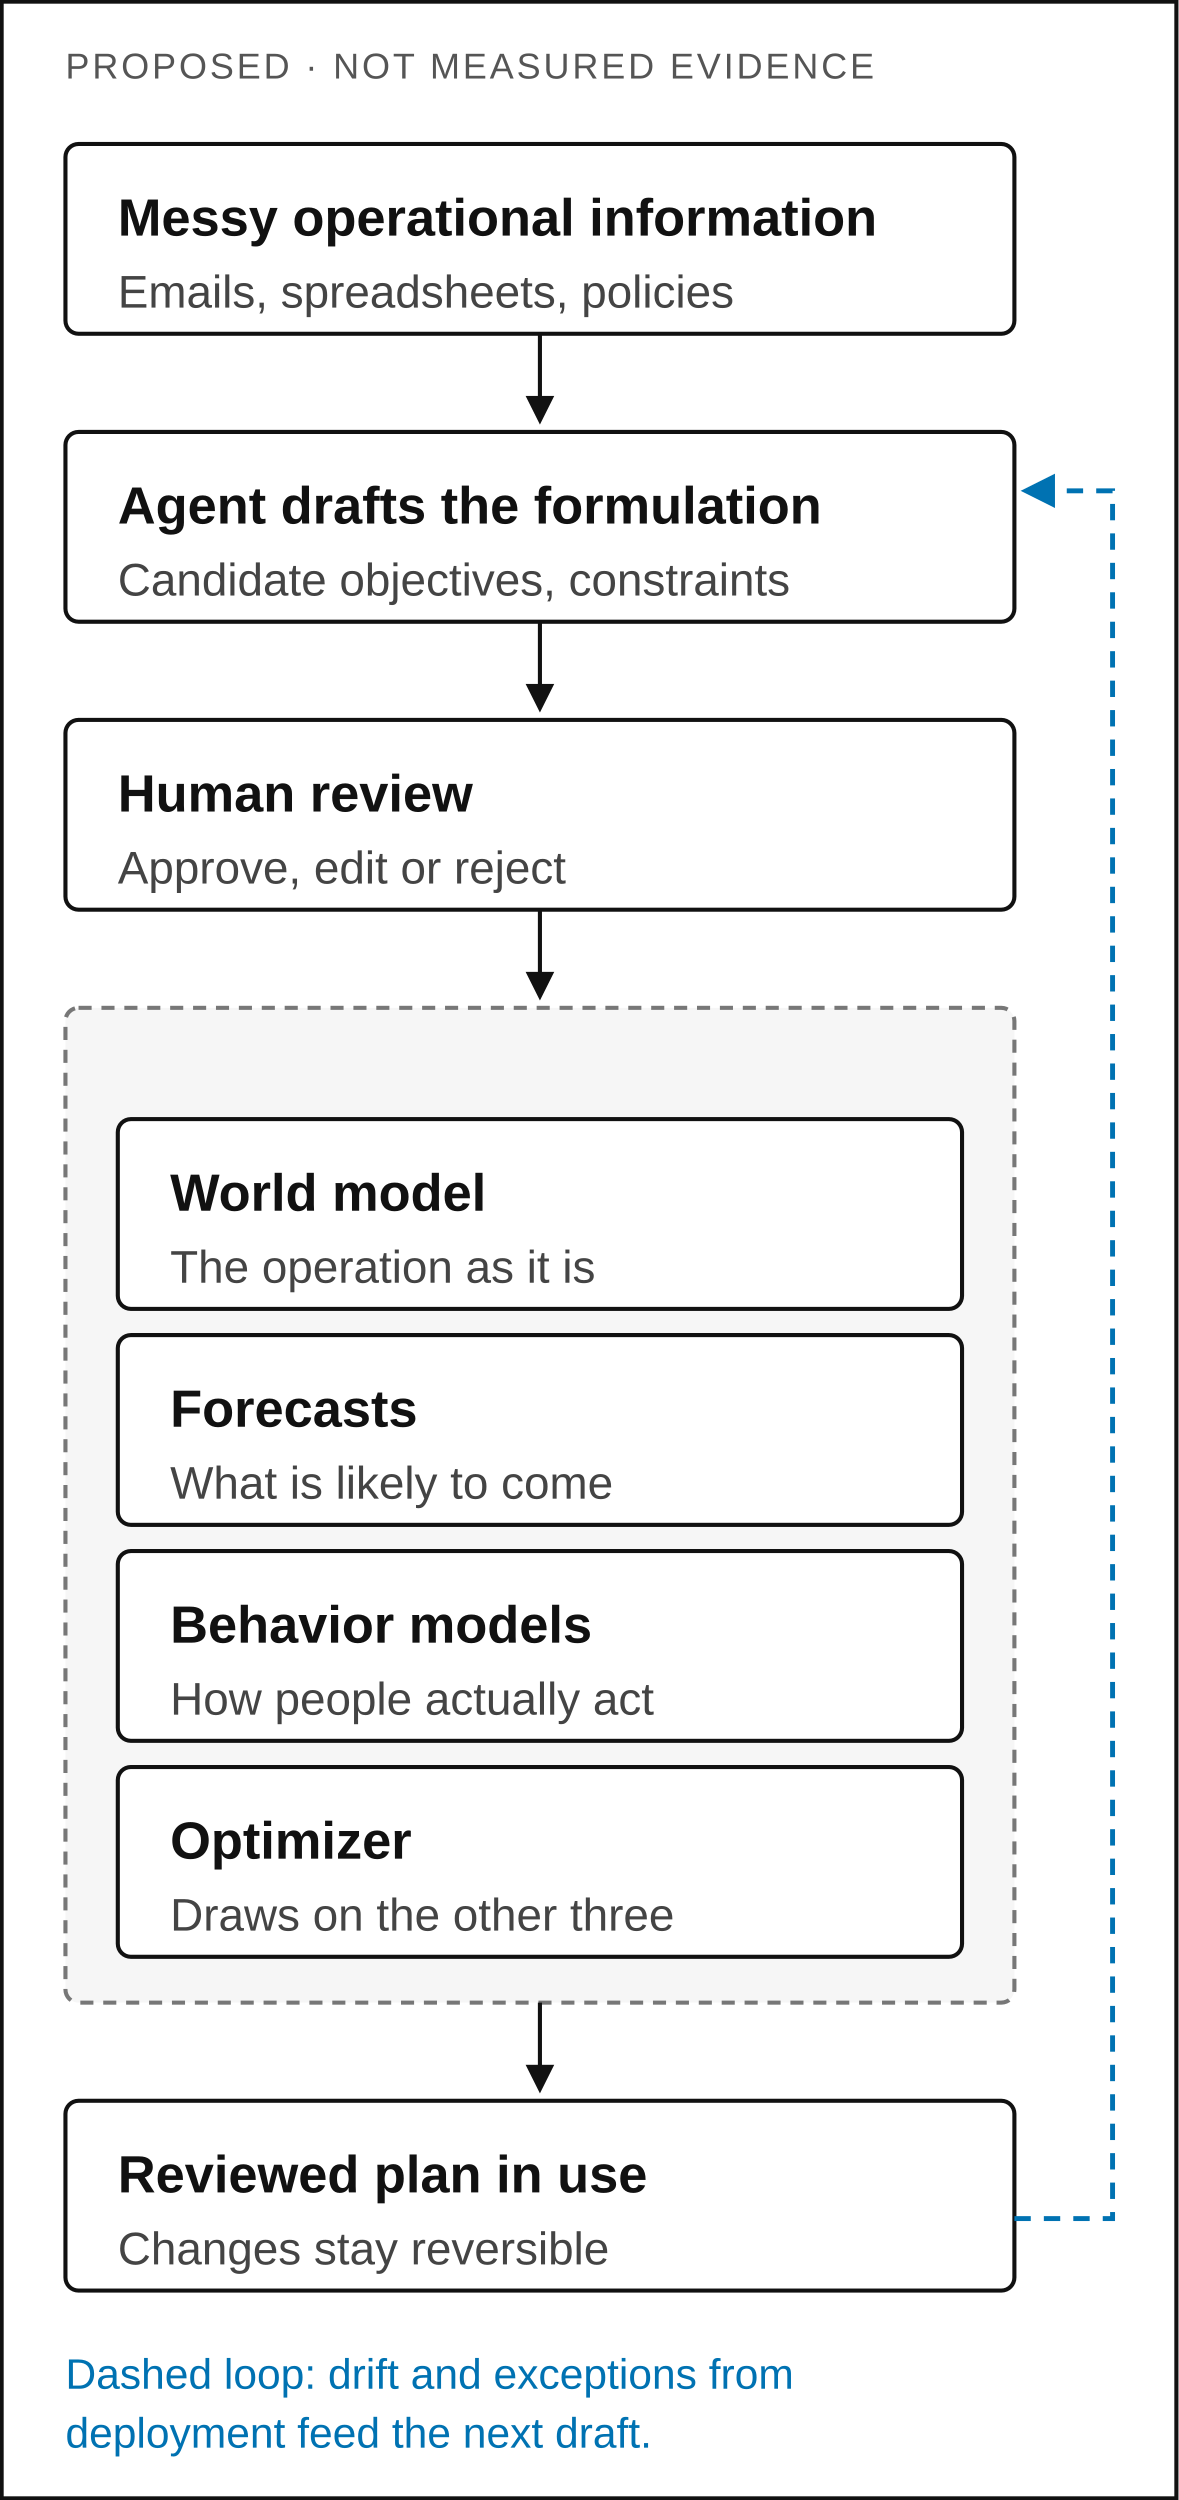
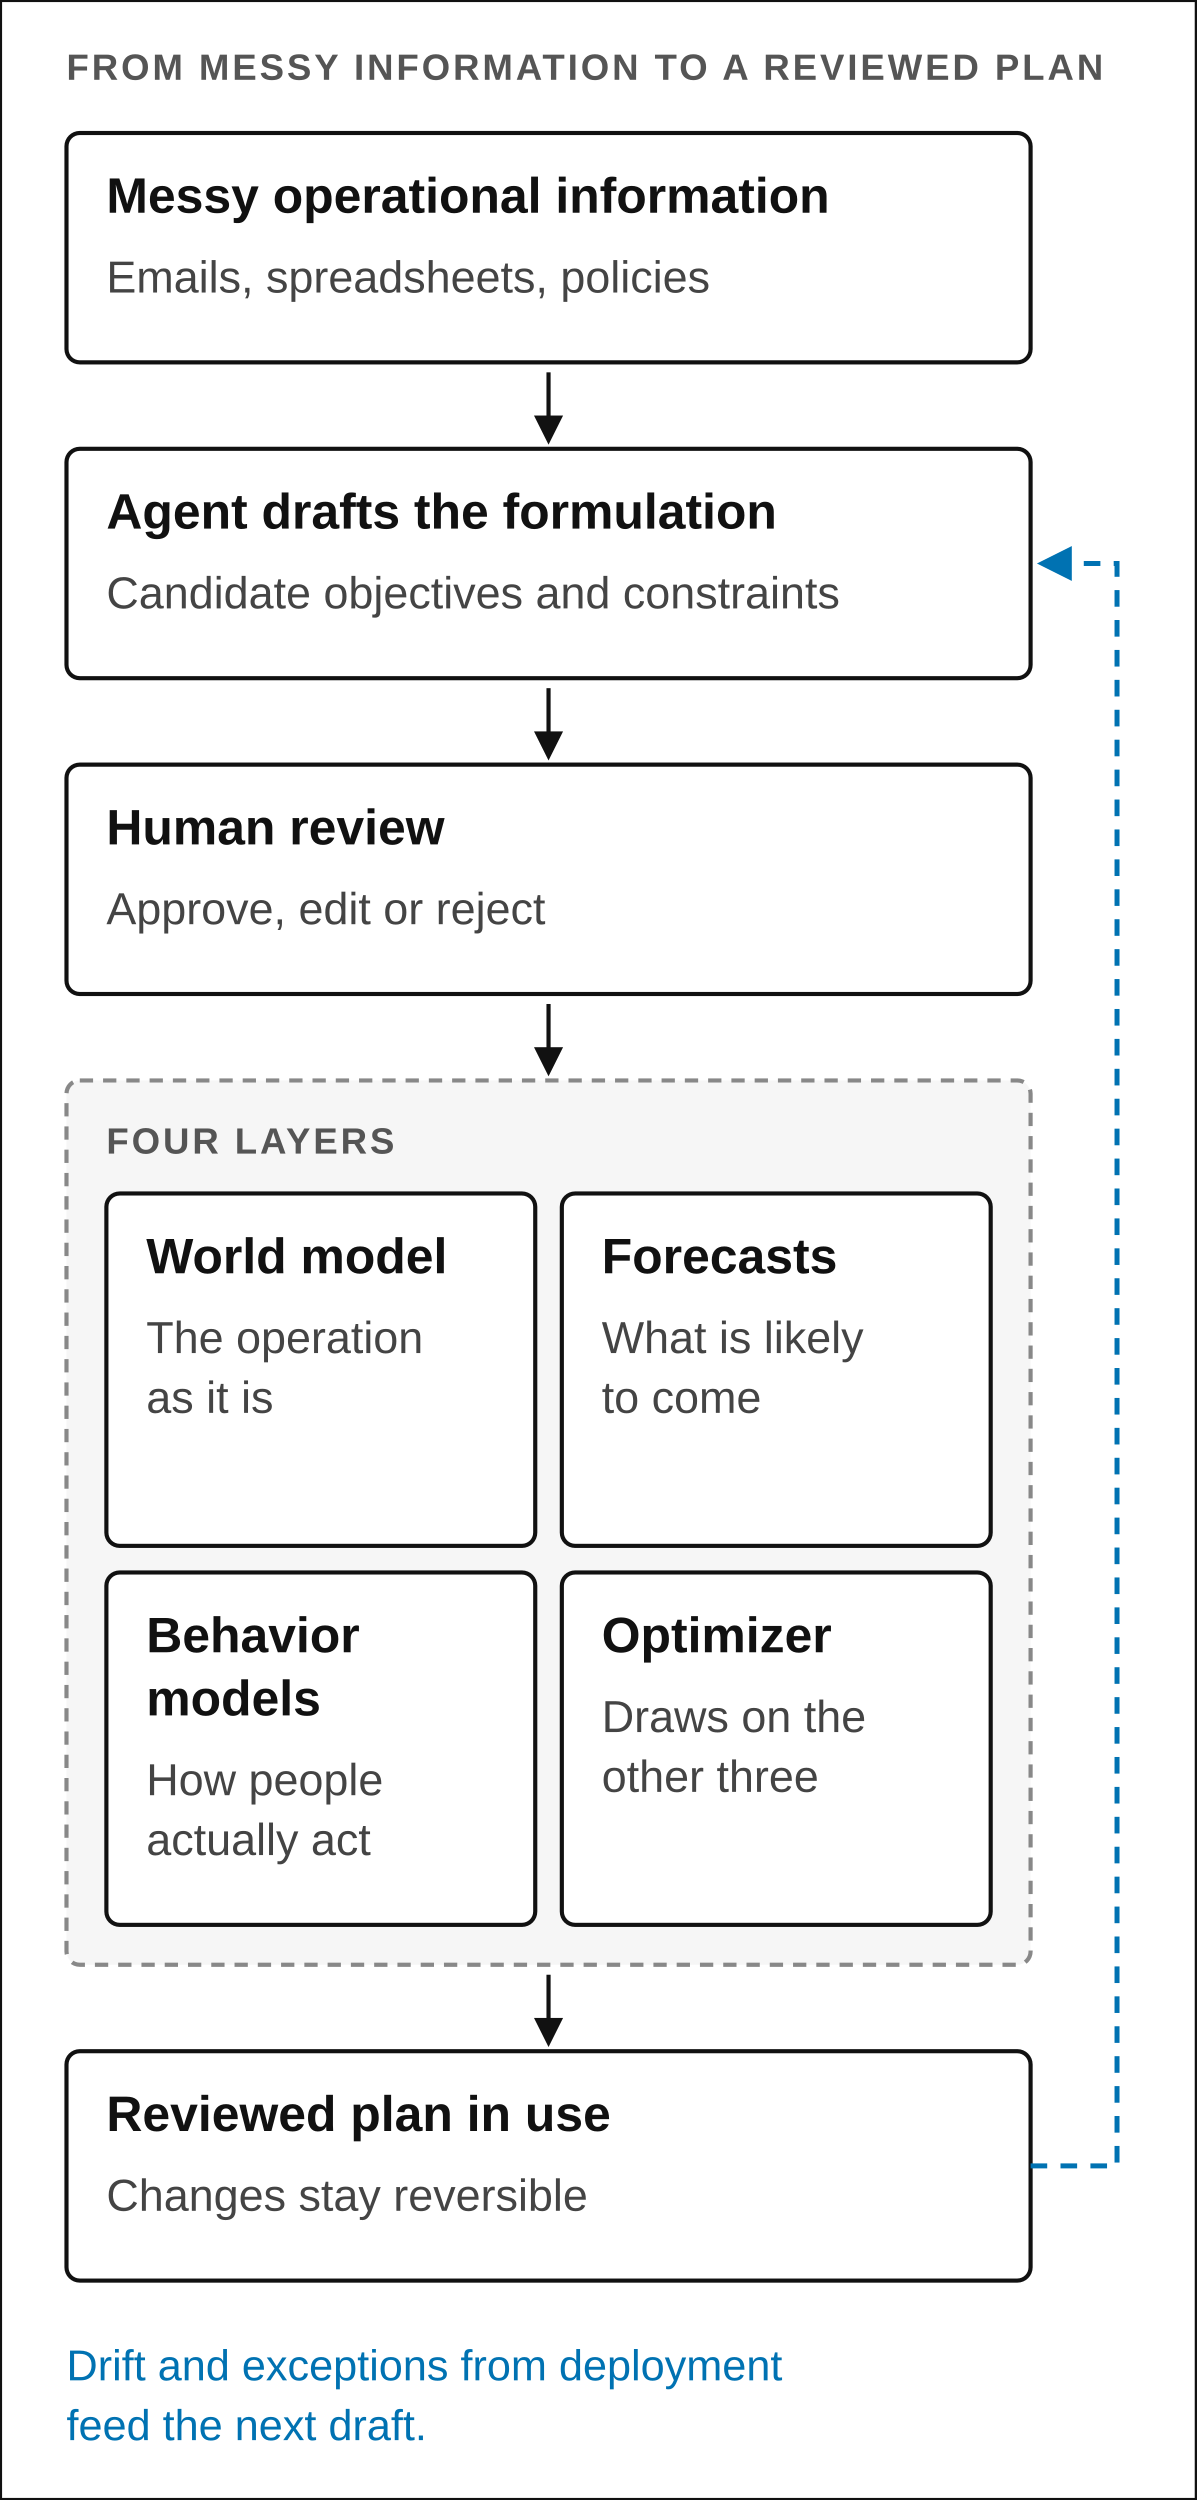
- <svg xmlns="http://www.w3.org/2000/svg" viewBox="0 0 360 764" width="360" height="764" role="img" aria-labelledby="t d">
+ <svg xmlns="http://www.w3.org/2000/svg" viewBox="0 0 360 752" width="360" height="752" role="img" aria-labelledby="t d">
  <defs>
    <marker id="a" viewBox="0 0 10 10" refX="8" refY="5" markerWidth="7" markerHeight="7" orient="auto-start-reverse">
      <path d="M0 0L10 5L0 10z" fill="#111" />
    </marker>
    <marker id="b" viewBox="0 0 10 10" refX="8" refY="5" markerWidth="7" markerHeight="7" orient="auto-start-reverse">
      <path d="M0 0L10 5L0 10z" fill="#0072B2" />
    </marker>
  </defs>
  <style>
    text { font-family: -apple-system, BlinkMacSystemFont, "Helvetica Neue", Arial, sans-serif; fill: #111; }
-     .h { font-size: 16px; font-weight: 600; }
-     .s { font-size: 14px; fill: #444; }
-     .k { font-size: 11px; letter-spacing: 0.08em; fill: #555; }
+     .h { font-size: 15px; font-weight: 600; }
+     .s { font-size: 13.5px; fill: #444; }
+     .i { font-size: 13px; fill: #666; font-style: italic; }
+     .k { font-size: 11px; letter-spacing: 0.08em; fill: #555; font-weight: 600; }
    .l { font-size: 13px; fill: #0072B2; }
    rect { fill: #fff; stroke: #111; stroke-width: 1.25; }
-     rect.g { fill: #f6f6f6; stroke: #777; stroke-dasharray: 4 3; }
+     rect.g { fill: #f6f6f6; stroke: #888; stroke-dasharray: 4 3; }
  </style>
-   <rect x="0.5" y="0.5" width="359" height="763" fill="#fff" stroke="none" />
-   <text class="k" x="20" y="24">PROPOSED · NOT MEASURED EVIDENCE</text>
-   <rect x="20" y="44" width="290" height="58" rx="4" />
-   <text class="h" x="36" y="72">Messy operational information</text>
-   <text class="s" x="36" y="94">Emails, spreadsheets, policies</text>
-   <path d="M165 102V128" stroke="#111" stroke-width="1.25" marker-end="url(#a)" />
-   <rect x="20" y="132" width="290" height="58" rx="4" />
-   <text class="h" x="36" y="160">Agent drafts the formulation</text>
-   <text class="s" x="36" y="182">Candidate objectives, constraints</text>
-   <path d="M165 190V216" stroke="#111" stroke-width="1.25" marker-end="url(#a)" />
-   <rect x="20" y="220" width="290" height="58" rx="4" />
-   <text class="h" x="36" y="248">Human review</text>
-   <text class="s" x="36" y="270">Approve, edit or reject</text>
-   <path d="M165 278V304" stroke="#111" stroke-width="1.25" marker-end="url(#a)" />
-   <text class="k" x="36" y="330">PROPOSED FOUR LAYERS</text>
-   <rect class="g" x="20" y="308" width="290" height="304" rx="4" />
-   <rect x="36" y="342" width="258" height="58" rx="4" />
-   <text class="h" x="52" y="370">World model</text>
-   <text class="s" x="52" y="392">The operation as it is</text>
-   <rect x="36" y="408" width="258" height="58" rx="4" />
-   <text class="h" x="52" y="436">Forecasts</text>
-   <text class="s" x="52" y="458">What is likely to come</text>
-   <rect x="36" y="474" width="258" height="58" rx="4" />
-   <text class="h" x="52" y="502">Behavior models</text>
-   <text class="s" x="52" y="524">How people actually act</text>
-   <rect x="36" y="540" width="258" height="58" rx="4" />
-   <text class="h" x="52" y="568">Optimizer</text>
-   <text class="s" x="52" y="590">Draws on the other three</text>
-   <path d="M165 612V638" stroke="#111" stroke-width="1.25" marker-end="url(#a)" />
-   <rect x="20" y="642" width="290" height="58" rx="4" />
-   <text class="h" x="36" y="670">Reviewed plan in use</text>
-   <text class="s" x="36" y="692">Changes stay reversible</text>
-   <path d="M310 678H340V150H314" fill="none" stroke="#0072B2" stroke-width="1.5" stroke-dasharray="5 4" marker-end="url(#b)" />
-   <text class="l" x="20" y="730">Dashed loop: drift and exceptions from</text>
-   <text class="l" x="20" y="748">deployment feed the next draft.</text>
+   <rect width="360" height="752" fill="#fff" stroke="none" />
+   <text class="k" x="20" y="24">FROM MESSY INFORMATION TO A REVIEWED PLAN</text>
+   <rect x="20" y="40" width="290" height="69" rx="4" />
+   <text class="h" x="32" y="64">Messy operational information</text>
+   <text class="s" x="32" y="88">Emails, spreadsheets, policies</text>
+   <path d="M165.0 112V132" stroke="#111" stroke-width="1.25" marker-end="url(#a)" />
+   <rect x="20" y="135" width="290" height="69" rx="4" />
+   <text class="h" x="32" y="159">Agent drafts the formulation</text>
+   <text class="s" x="32" y="183">Candidate objectives and constraints</text>
+   <path d="M165.0 207V227" stroke="#111" stroke-width="1.25" marker-end="url(#a)" />
+   <rect x="20" y="230" width="290" height="69" rx="4" />
+   <text class="h" x="32" y="254">Human review</text>
+   <text class="s" x="32" y="278">Approve, edit or reject</text>
+   <path d="M165 302V322" stroke="#111" stroke-width="1.25" marker-end="url(#a)" />
+   <rect class="g" x="20" y="325" width="290" height="266" rx="4" />
+   <text class="k" x="32" y="347">FOUR LAYERS</text>
+   <rect x="32" y="359" width="129" height="106" rx="4" />
+   <text class="h" x="44" y="383">World model</text>
+   <text class="s" x="44" y="407">The operation</text>
+   <text class="s" x="44" y="425">as it is</text>
+   <rect x="169" y="359" width="129" height="106" rx="4" />
+   <text class="h" x="181" y="383">Forecasts</text>
+   <text class="s" x="181" y="407">What is likely</text>
+   <text class="s" x="181" y="425">to come</text>
+   <rect x="32" y="473" width="129" height="106" rx="4" />
+   <text class="h" x="44" y="497">Behavior</text>
+   <text class="h" x="44" y="516">models</text>
+   <text class="s" x="44" y="540">How people</text>
+   <text class="s" x="44" y="558">actually act</text>
+   <rect x="169" y="473" width="129" height="106" rx="4" />
+   <text class="h" x="181" y="497">Optimizer</text>
+   <text class="s" x="181" y="521">Draws on the</text>
+   <text class="s" x="181" y="539">other three</text>
+   <path d="M165 594V614" stroke="#111" stroke-width="1.25" marker-end="url(#a)" />
+   <rect x="20" y="617" width="290" height="69" rx="4" />
+   <text class="h" x="32" y="641">Reviewed plan in use</text>
+   <text class="s" x="32" y="665">Changes stay reversible</text>
+   <path d="M310 651.5H336V169.5H314" fill="none" stroke="#0072B2" stroke-width="1.5" stroke-dasharray="5 4" marker-end="url(#b)" />
+   <text class="l" x="20" y="716">Drift and exceptions from deployment</text>
+   <text class="l" x="20" y="734">feed the next draft.</text>
</svg>
